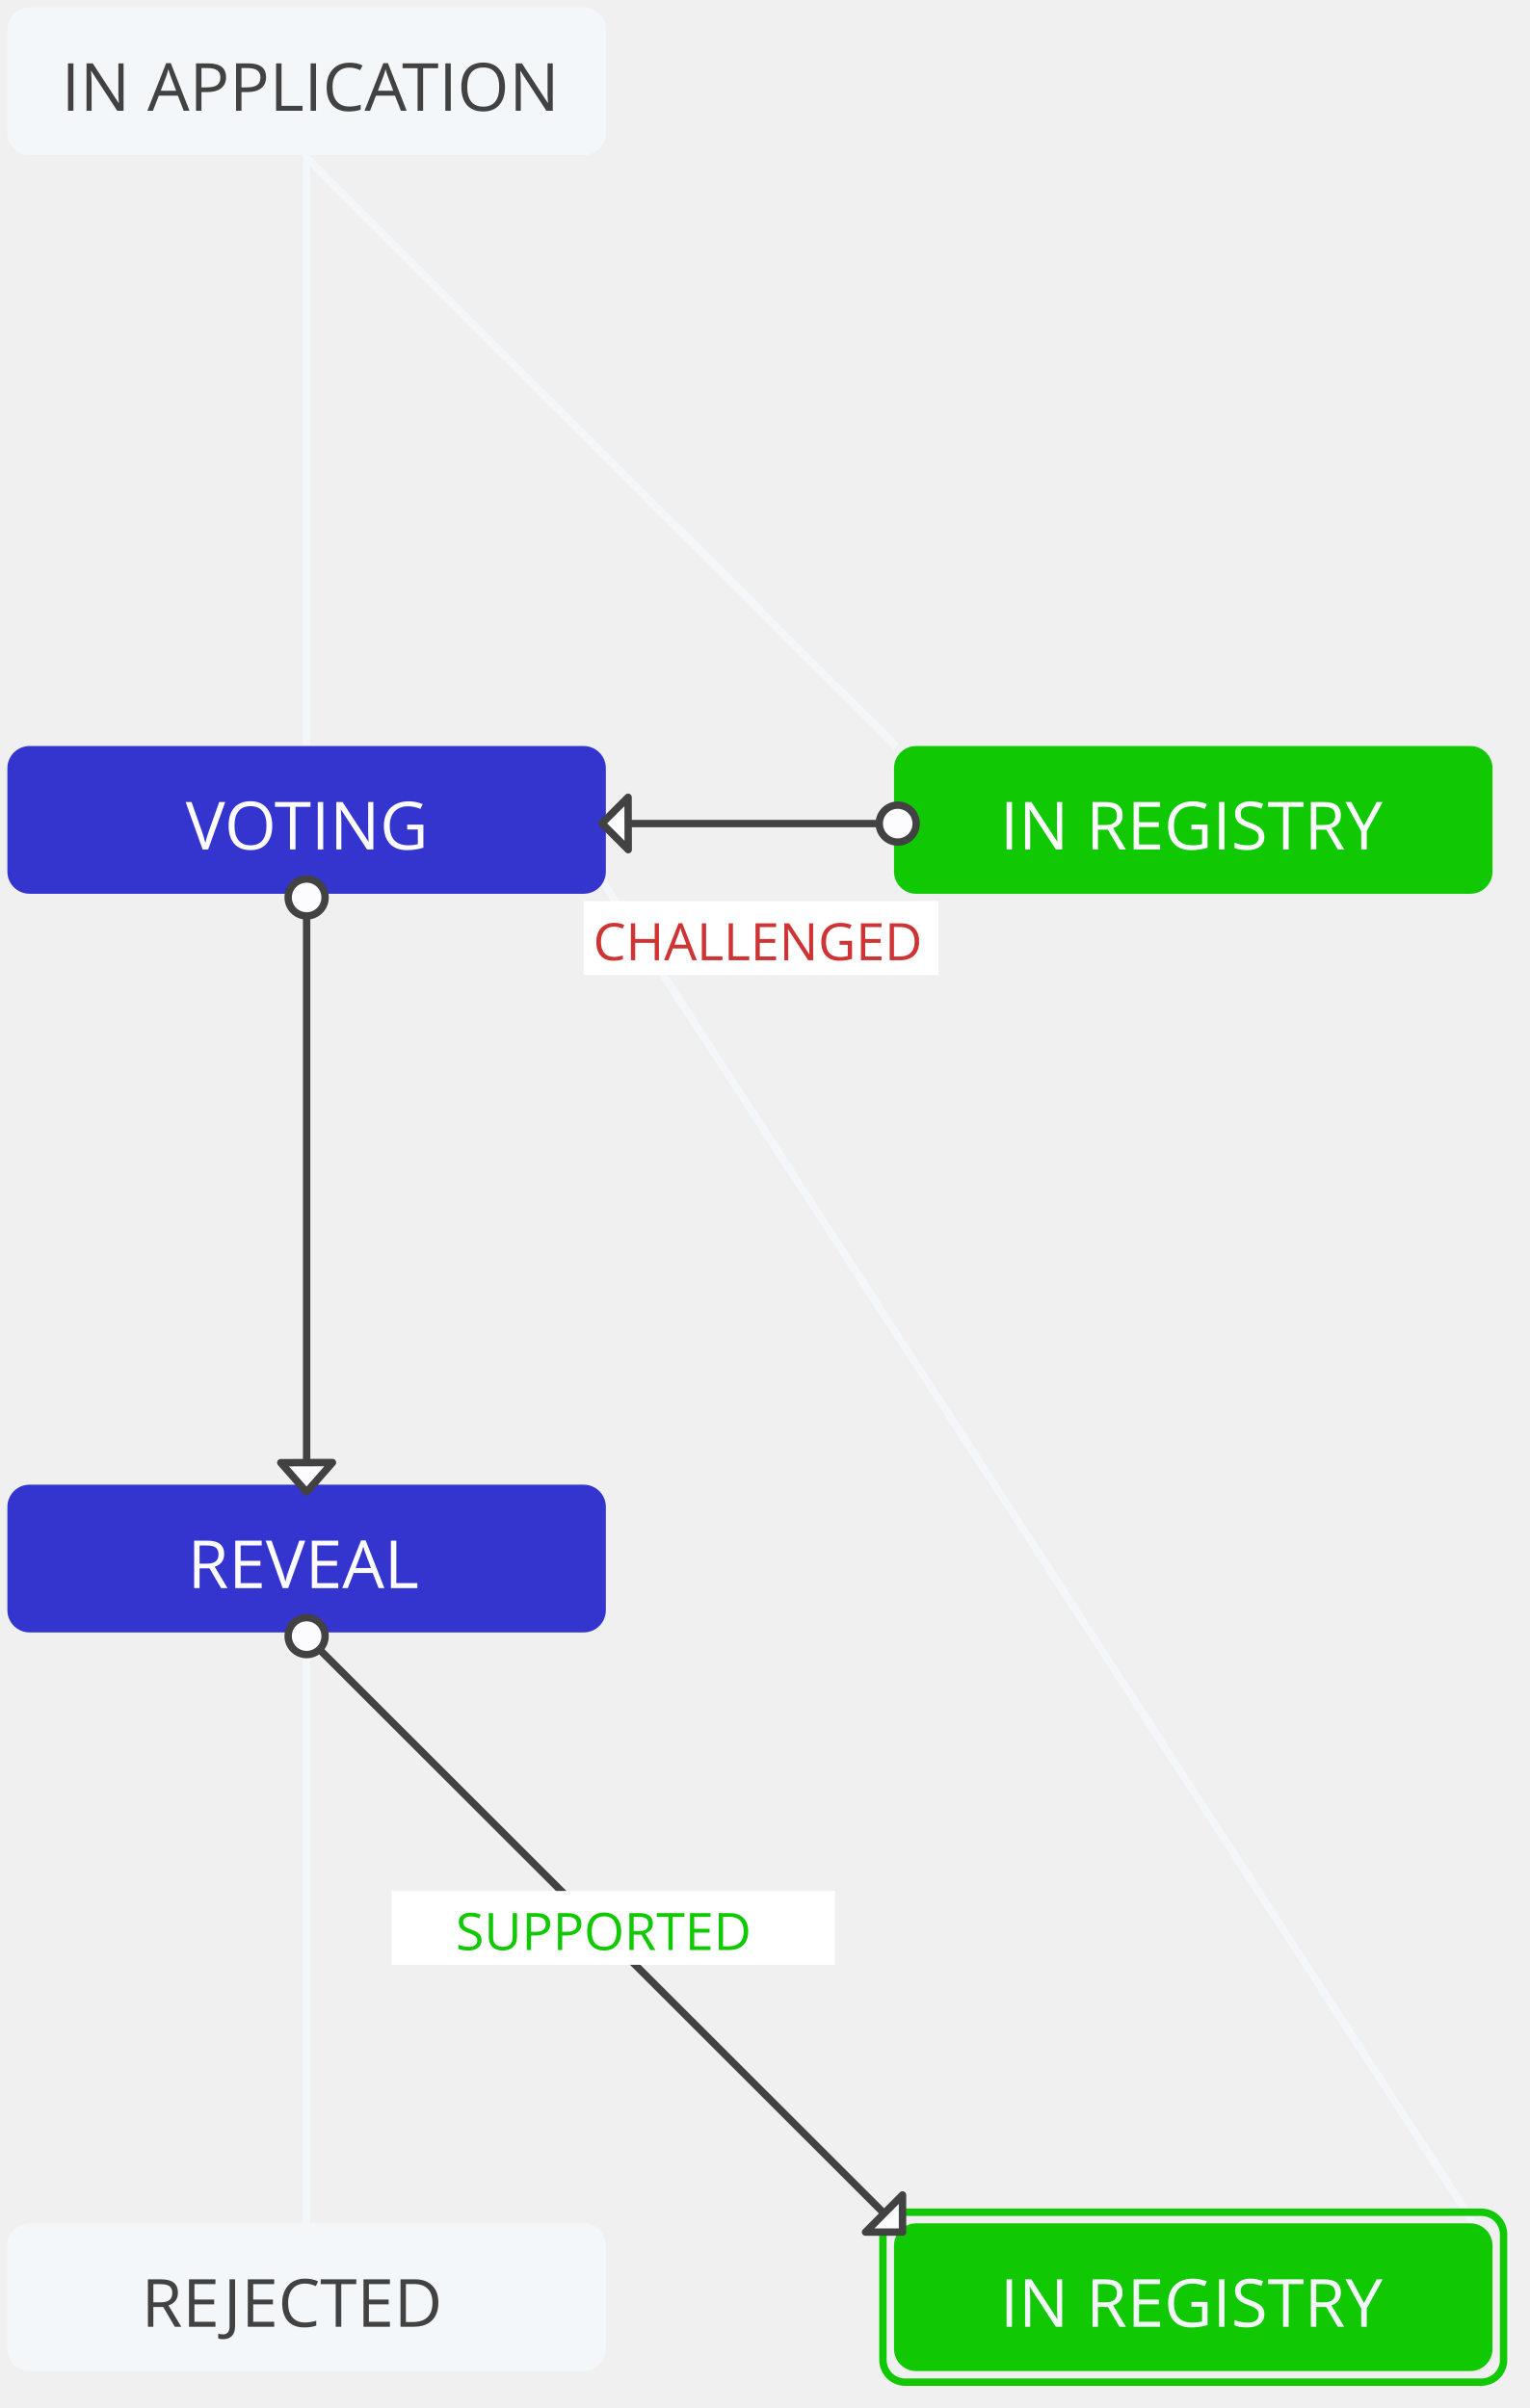
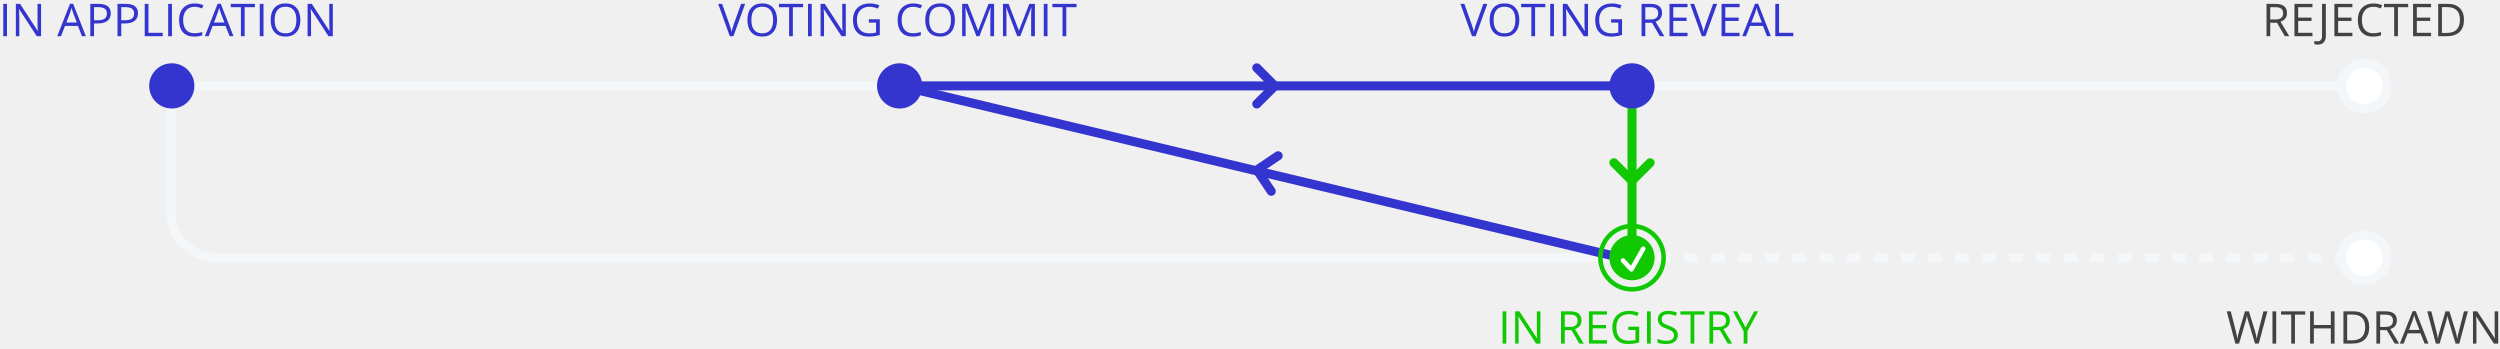
- <svg xmlns="http://www.w3.org/2000/svg" width="95%" height="95%" viewBox="0 0 207 326" version="1.1">
+ <svg xmlns="http://www.w3.org/2000/svg" width="553px" height="77px" viewBox="0 0 553 77" version="1.1">
  <defs />
  <g id="map_registry_no_id_registry" stroke="none" stroke-width="1" fill="none" fill-rule="evenodd">
-     <g id="Group-5" transform="translate(1, 1)">
-       <path d="M134.023,99.936 L145.46,319.06" id="Line" stroke="#F4F7FA" stroke-linecap="square" transform="translate(139.7414, 209.4982) rotate(-210) translate(-139.7414, -209.4982) " />
-       <rect id="Rectangle-11-Copy-5" fill="#10C903" x="120" y="300" width="81" height="20" rx="3" />
-       <rect id="Rectangle-11-Copy-6" stroke="#10C903" x="118.5" y="298.5" width="84" height="23" rx="3" />
-       <text id="IN-REGISTRY" font-family="Open Sans, sans-serif" font-size="9" font-weight="500" fill="#F4F7FA">
-         <tspan x="134.345" y="314">IN REGISTRY</tspan>
-       </text>
-       <path d="M40.5,19.5 L40.5,99.5" id="Line" stroke="#F4F7FA" stroke-linecap="square" />
-       <rect id="Rectangle-11" fill="#F4F7FA" x="0" y="0" width="81" height="20" rx="3" />
-       <text id="IN-APPLICATION" font-family="Open Sans, sans-serif" font-size="9" font-weight="normal" fill="#424242">
-         <tspan x="7.314" y="14">IN APPLICATION</tspan>
-       </text>
-       <path d="M40.476,20.33 L120.319,100.103 L40.476,20.33 Z" id="Line" stroke="#F4F7FA" stroke-linecap="square" />
-       <path d="M40.5,219.5 L40.5,299.5" id="Line" stroke="#F4F7FA" stroke-linecap="square" />
-       <rect id="Rectangle-11-Copy" fill="#3434CE" x="0" y="100" width="81" height="20" rx="3" />
-       <text id="Voting" font-family="Open Sans, sans-serif" font-size="9" font-weight="500" fill="#FCFCFF">
-         <tspan x="24.125" y="114">VOTING</tspan>
-       </text>
-       <rect id="Rectangle-11-Copy-3" fill="#F4F7FA" x="0" y="300" width="81" height="20" rx="3" />
-       <text id="Rejected" font-family="Open Sans, sans-serif" font-size="9" font-weight="normal" fill="#424242">
-         <tspan x="18.129" y="314">REJECTED</tspan>
-       </text>
-       <rect id="Rectangle-11-Copy-2" fill="#3434CE" x="0" y="200" width="81" height="20" rx="3" />
-       <text id="REVEAL" font-family="Open Sans, sans-serif" font-size="9" font-weight="500" fill="#FCFCFF">
-         <tspan x="24.387" y="214">REVEAL</tspan>
-       </text>
-       <rect id="Rectangle-11-Copy-4" fill="#10C903" x="120" y="100" width="81" height="20" rx="3" />
-       <text id="In-Registry" font-family="Open Sans, sans-serif" font-size="9" font-weight="500" fill="#FCFCFF">
-         <tspan x="134.345" y="114">IN REGISTRY</tspan>
-       </text>
-       <g id="Group-4" transform="translate(78, 121)">
-         <rect id="Rectangle-12" fill="#FFFFFF" x="0" y="0" width="48" height="10" />
-         <text id="CHALLENGED" font-family="Open Sans, sans-serif" font-size="7" font-weight="500" fill="#CE3434">
-           <tspan x="1.288" y="8">CHALLENGED</tspan>
-         </text>
-       </g>
-       <g id="Group-2" transform="translate(37, 118)" stroke="#424242">
-         <path d="M3.5,2.5 L3.5,82.5" id="Line" stroke-linecap="square" />
-         <circle id="Oval-2" fill="#FCFCFF" cx="3.5" cy="2.5" r="2.5" />
-         <polygon id="Path-4" fill="#FCFCFF" stroke-linecap="round" stroke-linejoin="round" points="7 79 3.49 83 0 79.022" />
-       </g>
-       <g id="Group" transform="translate(101.5, 110.5) rotate(-270) translate(-101.5, -110.5) translate(97, 89)" stroke="#424242">
-         <path d="M4.5,3.487 L4.5,41.5" id="Line" stroke-linecap="square" />
-         <circle id="Oval-2" fill="#FCFCFF" cx="4.5" cy="2.5" r="2.5" />
-         <polygon id="Path-4" fill="#FCFCFF" stroke-linecap="round" stroke-linejoin="round" points="8.032 38.973 4.475 42.531 0.937 38.993" />
-       </g>
-       <g id="Group-3" transform="translate(37, 217)" stroke="#424242">
-         <g id="Group" transform="translate(43.84062, 43.84062) rotate(-45) translate(-43.84062, -43.84062) translate(39.34062, -13.65938)">
-           <path d="M4.45,0.635 L4.5,113.5" id="Line" stroke-linecap="square" />
-           <polygon id="Path-4" fill="#FCFCFF" stroke-linecap="round" stroke-linejoin="round" points="8.032 110.973 4.475 114.531 0.937 110.993" />
-         </g>
-         <circle id="Oval-2" fill="#FCFCFF" cx="3.5" cy="3.5" r="2.5" />
-       </g>
-       <g id="Group-4-Copy" transform="translate(52, 255)">
-         <rect id="Rectangle-12" fill="#FFFFFF" x="0" y="0" width="60" height="10" />
-         <text id="SUPPORTED" font-family="Open Sans, sans-serif" font-size="7" font-weight="500" fill="#10C903">
-           <tspan x="8.677" y="8">SUPPORTED</tspan>
-         </text>
-       </g>
-     </g>
+     <path d="M361,19 L361,58" id="Line-2" stroke="#10C903" stroke-width="2" stroke-linecap="square" />
+     <polyline id="Path-3-Copy" stroke="#10C903" stroke-width="2" stroke-linecap="round" stroke-linejoin="round" transform="translate(361, 38) rotate(-180) translate(-361, -38) " points="357 40 361.019 36 365 40" />
+     <path d="M198.499,19 L361.501,19" id="Line-2" stroke="#3434CE" stroke-width="2" stroke-linecap="square" />
+     <polyline id="Path-3-Copy" stroke="#3434CE" stroke-width="2" stroke-linecap="round" stroke-linejoin="round" transform="translate(280, 19) rotate(-270) translate(-280, -19) " points="276 21 280.019 17 284 21" />
+     <path d="M37.869,19.079 L37.869,47 C37.869,52.523 42.346,57 47.869,57 L361,57" id="Path-2" stroke="#F4F7FA" stroke-width="2" />
+     <path d="M38,19 L199.501,19" id="Line-2" stroke="#F4F7FA" stroke-width="2" stroke-linecap="square" />
+     <path d="M360.499,19 L522.5,19" id="Line-2" stroke="#F4F7FA" stroke-width="2" stroke-linecap="square" />
+     <path d="M199.123,19 L360.812,57.548" id="Line-2" stroke="#3434CE" stroke-width="2" stroke-linecap="square" />
+     <path d="M361.499,57 L522.504,57" id="Line-2" stroke="#F4F7FA" stroke-width="2" stroke-linecap="square" stroke-dasharray="1,5" />
+     <circle id="Oval" fill="#3434CE" cx="38" cy="19" r="5" />
+     <circle id="Oval-Copy" fill="#3434CE" cx="199" cy="19" r="5" />
+     <circle id="Oval-Copy-2" fill="#3434CE" cx="361" cy="19" r="5" />
+     <circle id="Oval-Copy-2" fill="#10C903" cx="361" cy="57" r="5" />
+     <circle id="Oval-Copy-3" stroke="#F4F7FA" stroke-width="2" fill="#FFFFFF" cx="523" cy="19" r="5" />
+     <circle id="Oval-Copy-3" stroke="#F4F7FA" stroke-width="2" fill="#FFFFFF" cx="523" cy="57" r="5" />
+     <text id="IN-APPLICATION" font-family="Open Sans, sans-serif" font-size="10" font-weight="500" fill="#3434CE">
+       <tspan x="-0.267" y="8">IN APPLICATION</tspan>
+     </text>
+     <text id="VOTING-COMMIT" font-family="Open Sans, sans-serif" font-size="10" font-weight="500" fill="#3434CE">
+       <tspan x="158.863" y="8">VOTING COMMIT</tspan>
+     </text>
+     <text id="VOTING-REVEAL" font-family="Open Sans, sans-serif" font-size="10" font-weight="500" fill="#3434CE">
+       <tspan x="323.048" y="8">VOTING REVEAL</tspan>
+     </text>
+     <text id="IN-REGISTRY" font-family="Open Sans, sans-serif" font-size="10" font-weight="500" fill="#10C903">
+       <tspan x="331.383" y="76">IN REGISTRY</tspan>
+     </text>
+     <text id="WITHDRAWN" font-family="Open Sans, sans-serif" font-size="10" font-weight="normal" fill="#424242">
+       <tspan x="492.424" y="76">WITHDRAWN</tspan>
+     </text>
+     <text id="REJECTED" font-family="Open Sans, sans-serif" font-size="10" font-weight="normal" fill="#424242">
+       <tspan x="500.366" y="8">REJECTED</tspan>
+     </text>
+     <polyline id="Path-3-Copy" stroke="#3434CE" stroke-width="2" stroke-linecap="round" stroke-linejoin="round" transform="translate(280, 38) rotate(-79) translate(-280, -38) " points="276 40 280.019 36 284 40" />
+     <polyline id="Path-5" stroke="#FFFFFF" stroke-linecap="round" stroke-linejoin="round" points="359 57.619 360.873 59.599 363.491 55" />
+     <circle id="Oval-Copy-2" stroke="#10C903" cx="361" cy="57" r="7" />
  </g>
</svg>
